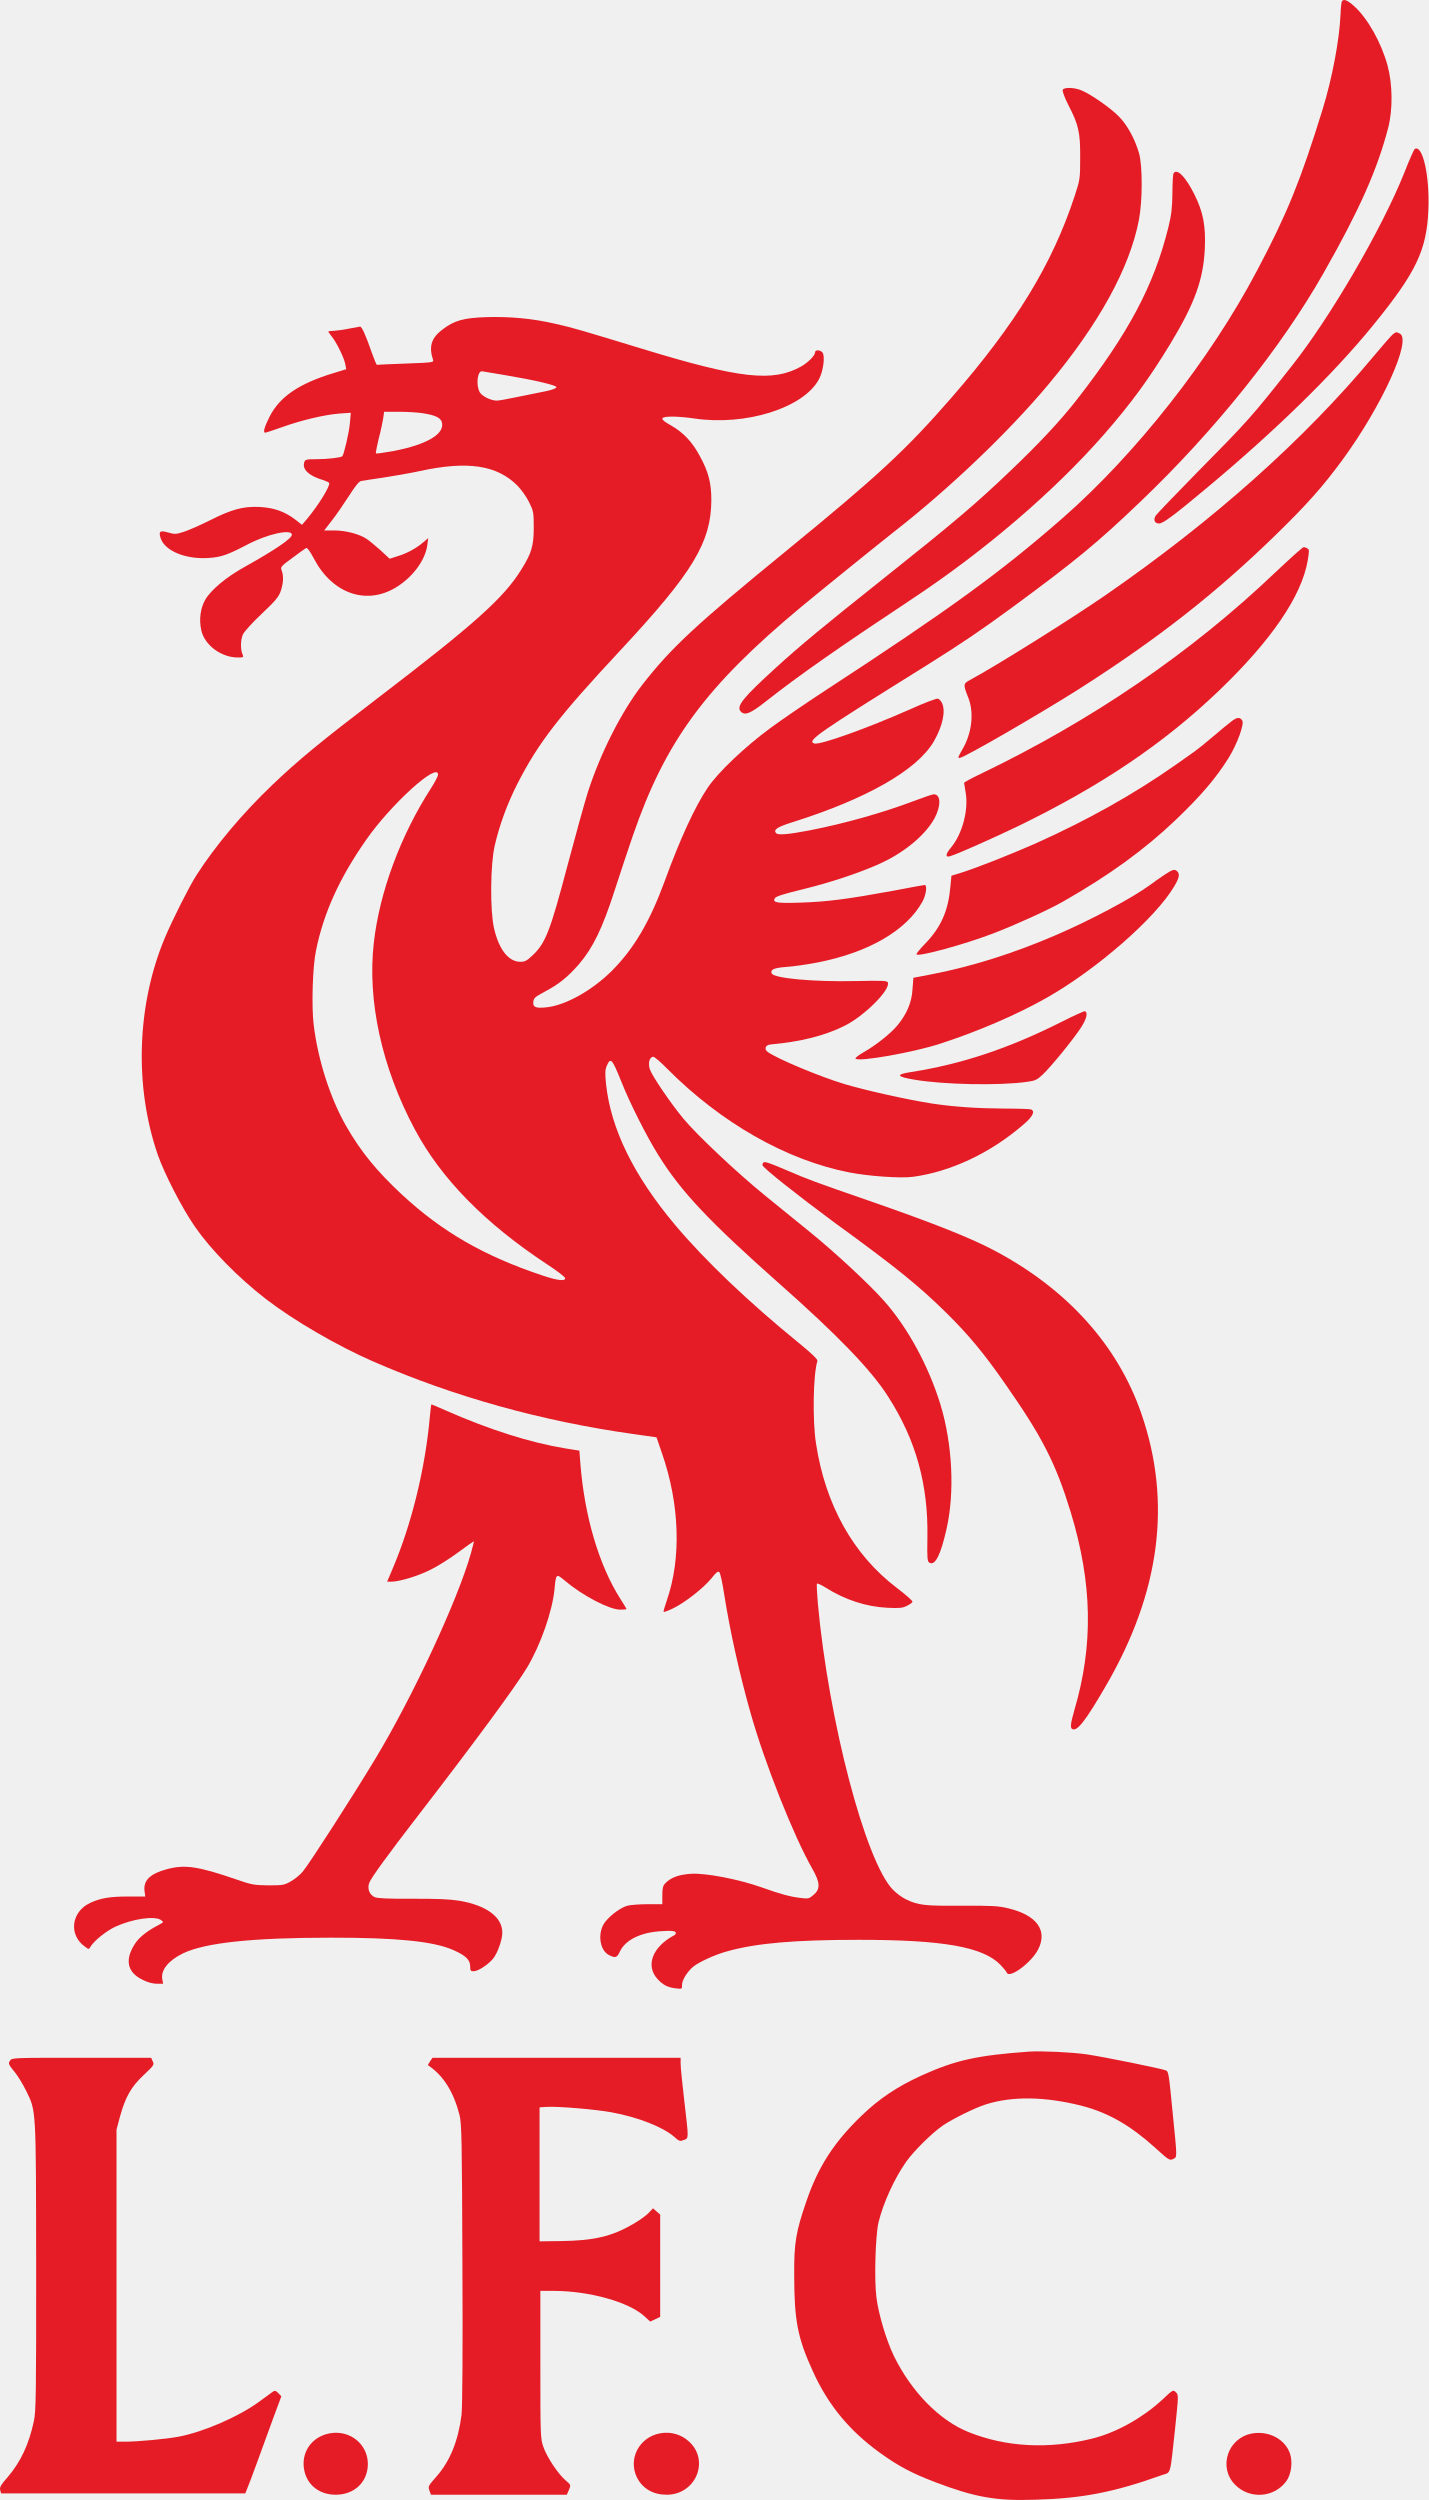
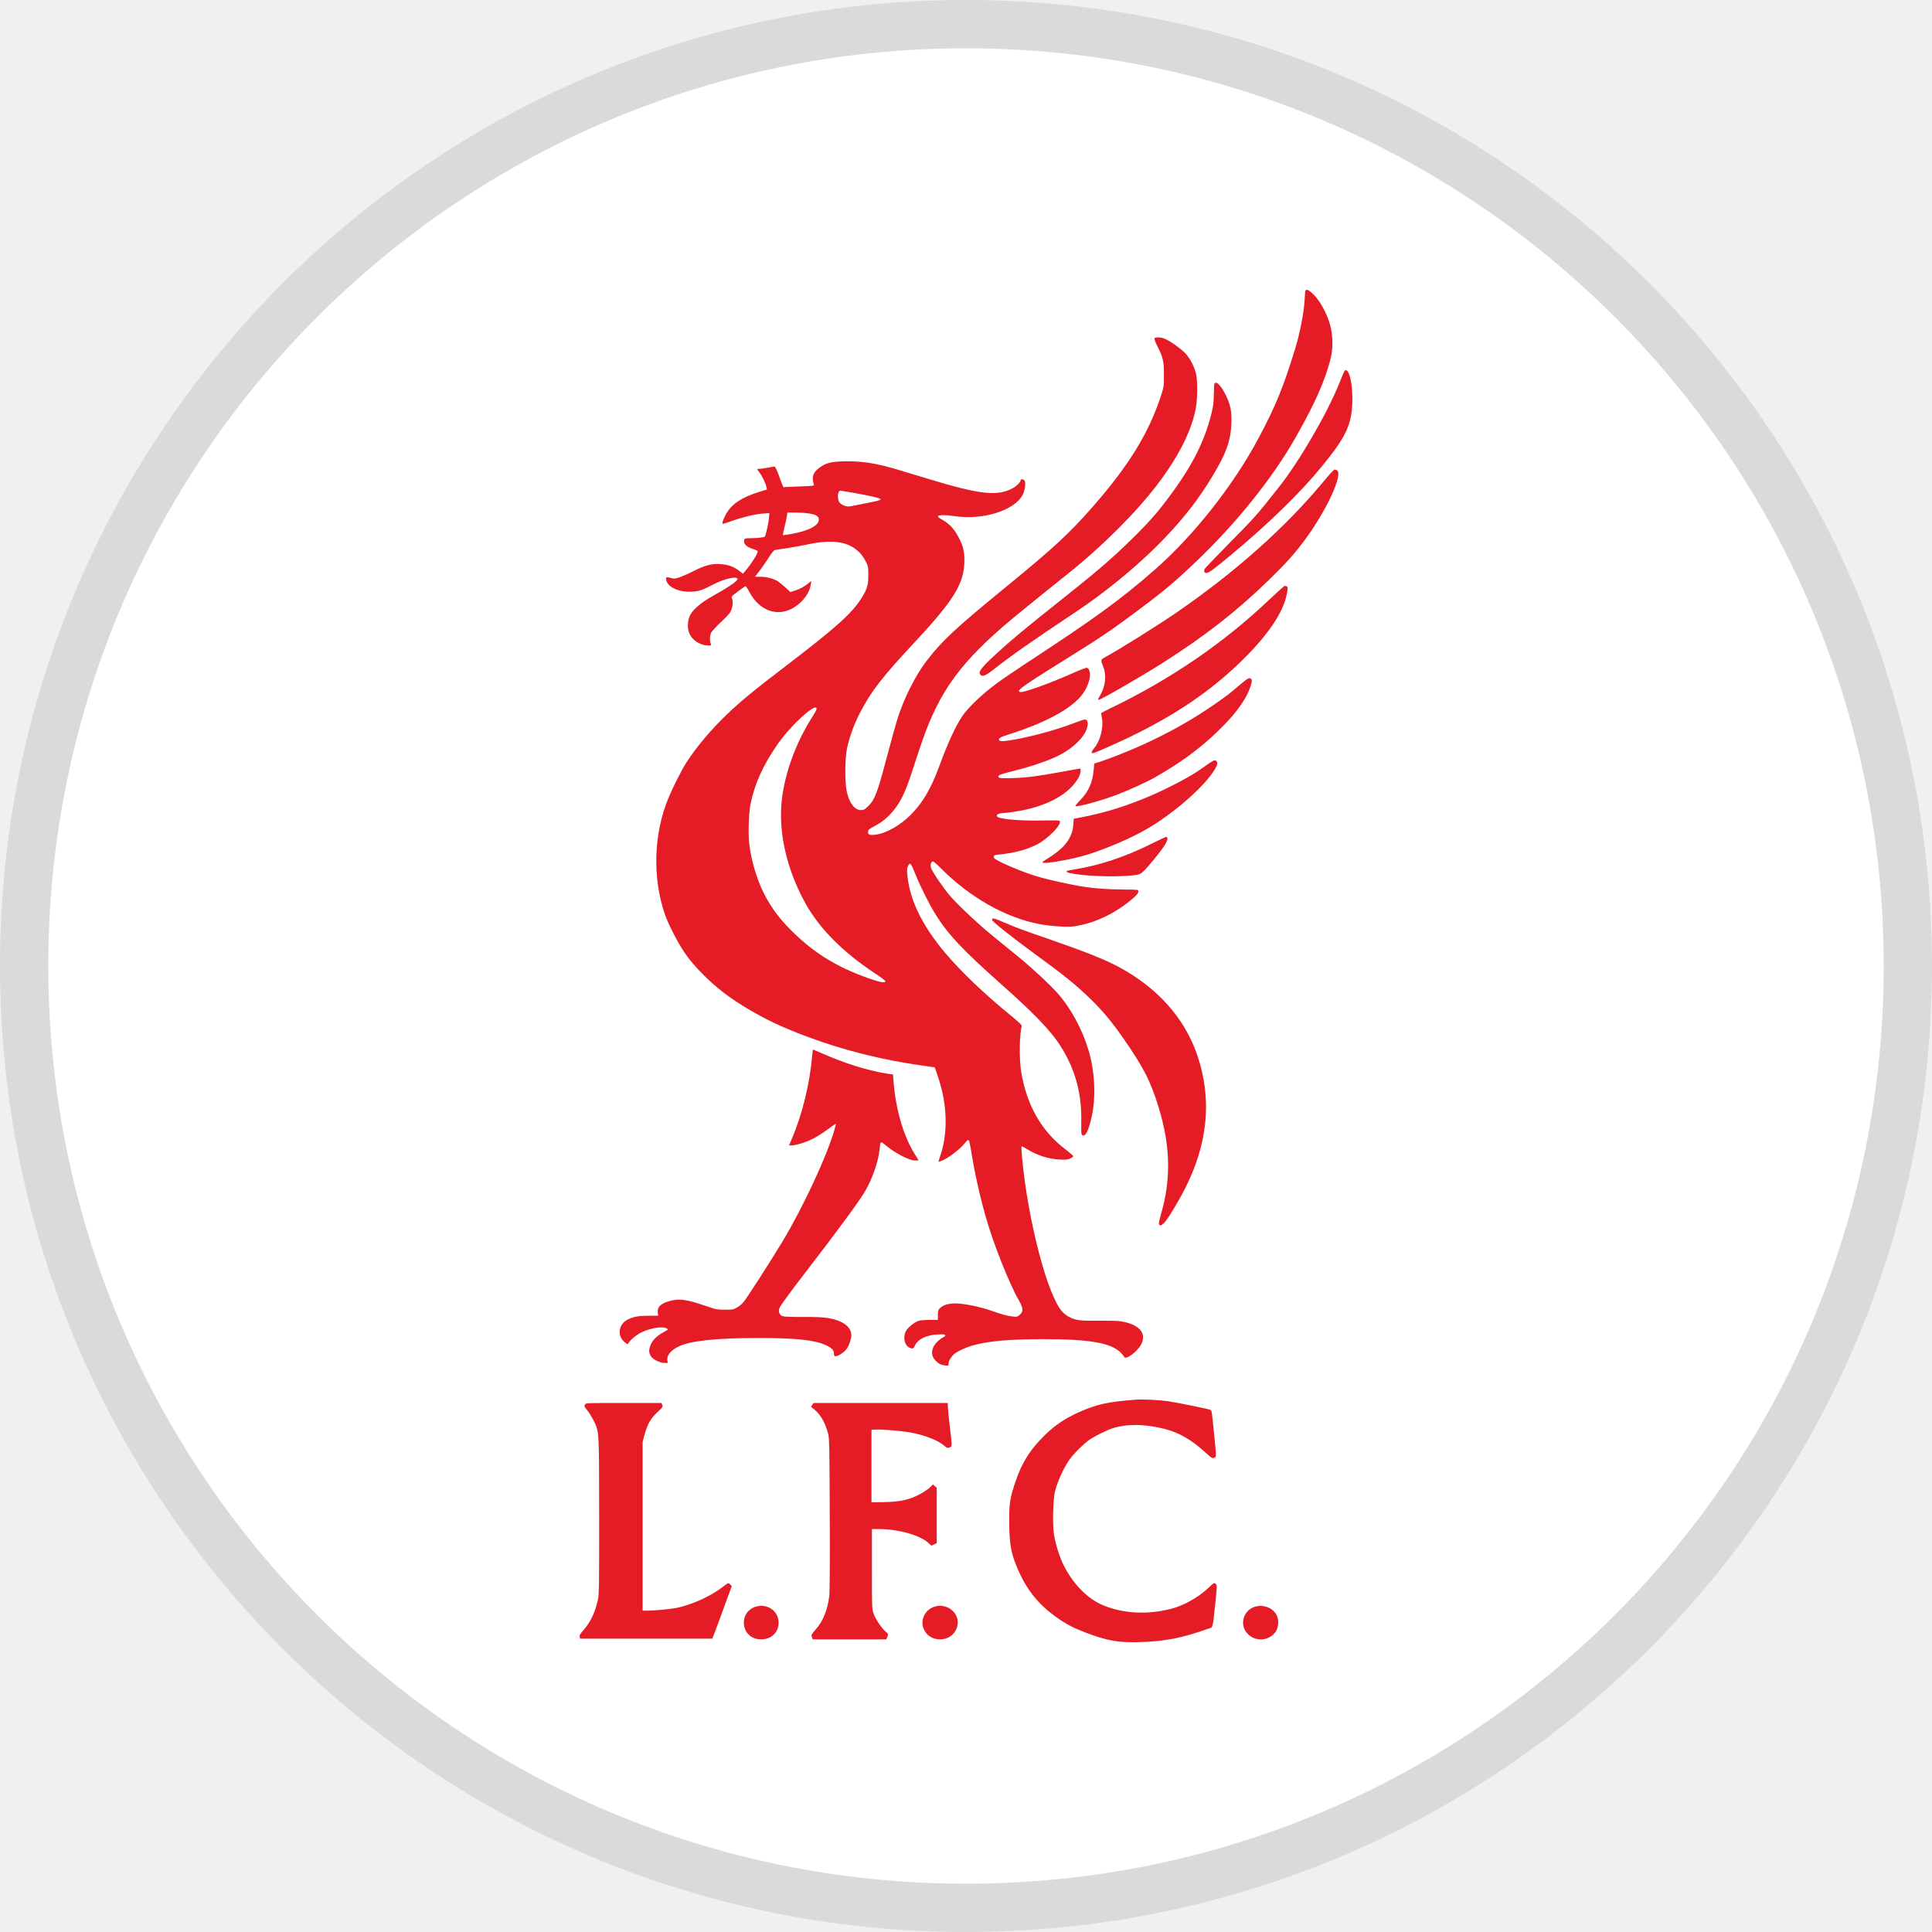
- <svg xmlns="http://www.w3.org/2000/svg" preserveAspectRatio="none" overflow="visible" style="display: block;" width="16" height="28" viewBox="0 0 16 28" fill="none">
-   <g id="england_liverpool.football-logos.cc 1" clip-path="url(#clip0_0_410)">
-     <path id="Vector" d="M15.029 0.015C15.024 0.022 15.016 0.096 15.013 0.177C15 0.455 14.92 0.876 14.815 1.219C14.569 2.016 14.417 2.393 14.078 3.032C13.556 4.024 12.725 5.081 11.902 5.802C11.207 6.41 10.633 6.827 9.235 7.739C9.019 7.881 8.747 8.066 8.63 8.153C8.343 8.364 8.045 8.647 7.927 8.821C7.785 9.031 7.618 9.392 7.443 9.873C7.276 10.327 7.097 10.63 6.85 10.876C6.633 11.091 6.341 11.256 6.129 11.281C6.002 11.296 5.966 11.282 5.973 11.221C5.978 11.177 5.993 11.165 6.097 11.109C6.261 11.023 6.359 10.943 6.487 10.796C6.642 10.613 6.747 10.399 6.886 9.967C6.95 9.769 7.04 9.498 7.086 9.365C7.453 8.299 7.901 7.689 8.981 6.791C9.197 6.612 9.851 6.083 10.013 5.956C10.63 5.475 11.294 4.842 11.741 4.307C12.307 3.631 12.653 3.001 12.756 2.462C12.797 2.247 12.797 1.861 12.758 1.719C12.712 1.558 12.625 1.398 12.53 1.303C12.437 1.209 12.226 1.061 12.117 1.014C12.034 0.978 11.915 0.975 11.902 1.007C11.897 1.02 11.924 1.095 11.965 1.175C12.08 1.397 12.1 1.481 12.098 1.766C12.098 2.002 12.096 2.013 12.036 2.196C11.784 2.962 11.381 3.622 10.654 4.457C10.149 5.037 9.836 5.328 8.801 6.174C7.788 7.002 7.517 7.256 7.197 7.665C6.96 7.97 6.723 8.439 6.584 8.873C6.551 8.976 6.448 9.348 6.354 9.701C6.163 10.425 6.111 10.561 5.968 10.697C5.901 10.761 5.88 10.772 5.827 10.772C5.695 10.772 5.587 10.633 5.533 10.396C5.487 10.194 5.492 9.679 5.541 9.471C5.593 9.242 5.683 8.998 5.796 8.776C6.029 8.321 6.255 8.027 6.947 7.285C7.764 6.408 7.965 6.074 7.967 5.598C7.967 5.409 7.934 5.281 7.837 5.106C7.752 4.946 7.651 4.842 7.512 4.763C7.382 4.691 7.387 4.666 7.533 4.666C7.597 4.666 7.705 4.676 7.775 4.687C8.353 4.773 9.003 4.568 9.173 4.246C9.222 4.154 9.243 3.985 9.211 3.947C9.184 3.917 9.129 3.916 9.129 3.946C9.129 3.982 9.05 4.061 8.972 4.105C8.656 4.282 8.287 4.241 7.197 3.908C6.508 3.698 6.425 3.673 6.227 3.628C5.965 3.567 5.713 3.544 5.443 3.552C5.192 3.561 5.089 3.589 4.958 3.689C4.832 3.783 4.801 3.878 4.849 4.027C4.86 4.06 4.855 4.06 4.542 4.072C4.369 4.078 4.223 4.085 4.22 4.086C4.217 4.086 4.192 4.028 4.166 3.955C4.096 3.753 4.053 3.658 4.032 3.658C4.022 3.659 3.966 3.669 3.907 3.681C3.848 3.694 3.773 3.703 3.74 3.705C3.706 3.705 3.678 3.709 3.678 3.714C3.678 3.719 3.696 3.745 3.718 3.772C3.772 3.839 3.858 4.016 3.868 4.083L3.878 4.135L3.732 4.18C3.349 4.296 3.133 4.444 3.02 4.665C2.96 4.785 2.943 4.846 2.971 4.846C2.979 4.846 3.063 4.818 3.159 4.784C3.374 4.707 3.629 4.646 3.799 4.632L3.929 4.623L3.919 4.738C3.911 4.838 3.852 5.092 3.834 5.11C3.817 5.126 3.673 5.142 3.552 5.143C3.431 5.143 3.418 5.146 3.408 5.176C3.382 5.256 3.456 5.328 3.616 5.376C3.65 5.387 3.682 5.401 3.686 5.409C3.704 5.437 3.567 5.658 3.438 5.813L3.382 5.878L3.312 5.823C3.192 5.73 3.068 5.686 2.906 5.678C2.724 5.669 2.593 5.705 2.344 5.831C2.246 5.881 2.118 5.936 2.063 5.955C1.971 5.985 1.956 5.985 1.884 5.964C1.793 5.938 1.775 5.95 1.798 6.024C1.842 6.169 2.079 6.268 2.341 6.249C2.48 6.239 2.55 6.214 2.765 6.102C2.992 5.981 3.269 5.92 3.269 5.989C3.269 6.031 3.082 6.158 2.744 6.347C2.534 6.463 2.362 6.607 2.298 6.718C2.244 6.815 2.228 6.938 2.254 7.057C2.29 7.225 2.477 7.364 2.665 7.364C2.724 7.364 2.731 7.361 2.719 7.336C2.691 7.276 2.693 7.164 2.722 7.103C2.739 7.07 2.834 6.965 2.935 6.871C3.082 6.732 3.122 6.685 3.143 6.623C3.174 6.535 3.179 6.447 3.154 6.388C3.14 6.35 3.148 6.341 3.274 6.249C3.348 6.194 3.416 6.144 3.428 6.138C3.441 6.132 3.47 6.169 3.516 6.257C3.727 6.658 4.12 6.787 4.457 6.565C4.634 6.449 4.763 6.269 4.786 6.105L4.796 6.027L4.737 6.077C4.657 6.144 4.556 6.199 4.451 6.23L4.364 6.258L4.263 6.164C4.207 6.114 4.137 6.056 4.107 6.036C4.025 5.981 3.87 5.941 3.744 5.941H3.631L3.716 5.831C3.763 5.772 3.848 5.648 3.906 5.558C3.976 5.447 4.022 5.39 4.045 5.387C4.065 5.384 4.179 5.365 4.3 5.348C4.421 5.329 4.603 5.298 4.701 5.276C5.238 5.159 5.569 5.209 5.798 5.442C5.839 5.484 5.898 5.567 5.926 5.625C5.975 5.723 5.978 5.739 5.978 5.909C5.978 6.114 5.953 6.197 5.837 6.382C5.642 6.696 5.315 6.99 4.251 7.803C3.583 8.313 3.341 8.513 3.048 8.793C2.716 9.11 2.413 9.471 2.203 9.798C2.12 9.926 1.932 10.3 1.845 10.507C1.532 11.256 1.503 12.166 1.766 12.93C1.843 13.151 2.037 13.526 2.181 13.736C2.361 13.997 2.668 14.309 2.978 14.549C3.287 14.788 3.78 15.074 4.174 15.246C5.079 15.642 6.07 15.918 7.099 16.062L7.353 16.098L7.413 16.273C7.613 16.844 7.633 17.455 7.467 17.929C7.444 17.995 7.428 18.051 7.433 18.054C7.436 18.057 7.484 18.04 7.538 18.014C7.67 17.95 7.875 17.79 7.965 17.681C8.022 17.609 8.042 17.593 8.057 17.609C8.068 17.62 8.093 17.734 8.112 17.863C8.176 18.267 8.281 18.742 8.404 19.177C8.561 19.738 8.89 20.567 9.098 20.93C9.186 21.083 9.189 21.157 9.114 21.221C9.063 21.265 9.053 21.268 8.967 21.257C8.851 21.244 8.741 21.214 8.523 21.136C8.276 21.049 7.913 20.978 7.746 20.986C7.607 20.994 7.513 21.027 7.451 21.093C7.425 21.119 7.418 21.149 7.418 21.227V21.327H7.255C7.165 21.327 7.063 21.335 7.03 21.343C6.957 21.363 6.85 21.438 6.783 21.519C6.688 21.632 6.71 21.843 6.823 21.898C6.891 21.932 6.911 21.927 6.942 21.859C7.003 21.727 7.176 21.641 7.412 21.629C7.515 21.622 7.556 21.626 7.566 21.64C7.574 21.652 7.567 21.665 7.553 21.674C7.307 21.804 7.227 22.015 7.364 22.165C7.426 22.232 7.477 22.259 7.571 22.27C7.639 22.278 7.639 22.278 7.639 22.228C7.639 22.176 7.698 22.082 7.764 22.027C7.829 21.974 8.012 21.89 8.147 21.854C8.472 21.763 8.905 21.726 9.62 21.726C10.564 21.726 11.011 21.805 11.206 22.007C11.24 22.043 11.271 22.081 11.275 22.092C11.301 22.167 11.55 21.984 11.627 21.834C11.736 21.621 11.613 21.451 11.296 21.374C11.181 21.346 11.121 21.343 10.774 21.344C10.358 21.347 10.284 21.34 10.144 21.271C10.103 21.252 10.037 21.203 10 21.164C9.693 20.847 9.281 19.276 9.16 17.96C9.15 17.843 9.145 17.742 9.15 17.737C9.155 17.731 9.199 17.751 9.247 17.781C9.463 17.918 9.703 17.996 9.939 18.007C10.076 18.014 10.113 18.009 10.158 17.985C10.189 17.97 10.217 17.95 10.22 17.94C10.224 17.931 10.144 17.86 10.044 17.784C9.558 17.416 9.243 16.855 9.139 16.165C9.099 15.909 9.107 15.395 9.155 15.243C9.16 15.226 9.098 15.165 8.954 15.047C8.389 14.588 7.898 14.12 7.559 13.717C7.099 13.168 6.842 12.646 6.788 12.144C6.775 12.019 6.777 11.981 6.796 11.937C6.839 11.839 6.855 11.856 6.96 12.117C7.055 12.356 7.243 12.729 7.374 12.938C7.629 13.348 7.942 13.679 8.72 14.369C9.389 14.961 9.759 15.345 9.949 15.645C10.26 16.131 10.397 16.628 10.387 17.221C10.383 17.454 10.386 17.488 10.409 17.502C10.473 17.54 10.536 17.416 10.602 17.121C10.694 16.713 10.667 16.176 10.535 15.737C10.402 15.301 10.166 14.866 9.896 14.564C9.733 14.38 9.35 14.025 9.078 13.804C8.947 13.698 8.72 13.512 8.571 13.392C8.26 13.14 7.805 12.711 7.656 12.531C7.512 12.358 7.307 12.056 7.279 11.978C7.255 11.908 7.274 11.836 7.318 11.836C7.33 11.836 7.4 11.895 7.472 11.969C8.073 12.575 8.811 12.996 9.517 13.132C9.734 13.174 10.09 13.199 10.227 13.18C10.648 13.123 11.09 12.915 11.453 12.603C11.568 12.507 11.599 12.444 11.545 12.425C11.532 12.421 11.396 12.416 11.24 12.416C10.942 12.414 10.69 12.397 10.441 12.36C10.163 12.317 9.702 12.214 9.456 12.141C9.183 12.059 8.706 11.859 8.6 11.783C8.554 11.75 8.571 11.704 8.63 11.698C8.965 11.668 9.24 11.6 9.463 11.487C9.684 11.376 9.975 11.084 9.944 11.004C9.936 10.983 9.885 10.982 9.574 10.988C9.112 10.998 8.664 10.957 8.643 10.902C8.625 10.858 8.67 10.84 8.813 10.829C8.893 10.824 9.045 10.801 9.155 10.78C9.726 10.669 10.153 10.422 10.332 10.097C10.373 10.023 10.387 9.912 10.356 9.912C10.348 9.912 10.188 9.941 10.001 9.977C9.492 10.07 9.263 10.1 8.973 10.109C8.697 10.119 8.646 10.109 8.68 10.058C8.692 10.039 8.792 10.008 8.999 9.958C9.292 9.886 9.587 9.789 9.826 9.686C10.117 9.559 10.361 9.359 10.468 9.163C10.541 9.024 10.538 8.896 10.458 8.896C10.445 8.896 10.353 8.927 10.253 8.965C9.88 9.106 9.458 9.224 9.063 9.301C8.826 9.346 8.713 9.356 8.692 9.331C8.659 9.293 8.705 9.262 8.875 9.209C9.71 8.946 10.273 8.624 10.46 8.302C10.558 8.13 10.594 7.964 10.55 7.873C10.54 7.852 10.52 7.83 10.505 7.825C10.491 7.82 10.35 7.873 10.194 7.944C9.71 8.158 9.178 8.349 9.119 8.327C9.035 8.296 9.152 8.216 10.381 7.45C10.769 7.207 10.991 7.057 11.338 6.802C12.044 6.283 12.293 6.078 12.771 5.62C13.605 4.824 14.35 3.894 14.825 3.056C15.226 2.351 15.427 1.897 15.548 1.43C15.601 1.225 15.597 0.939 15.54 0.732C15.468 0.47 15.314 0.199 15.16 0.063C15.088 0 15.049 -0.015 15.029 0.015ZM5.642 4.199C5.996 4.258 6.232 4.315 6.232 4.336C6.232 4.349 6.183 4.368 6.106 4.383C6.035 4.397 5.893 4.426 5.79 4.447C5.687 4.469 5.585 4.487 5.565 4.487C5.497 4.487 5.397 4.437 5.372 4.391C5.33 4.313 5.346 4.158 5.397 4.158C5.402 4.158 5.513 4.177 5.642 4.199ZM4.741 4.629C4.865 4.648 4.932 4.677 4.947 4.723C4.991 4.856 4.788 4.979 4.4 5.053C4.3 5.071 4.215 5.082 4.21 5.079C4.207 5.074 4.22 5.001 4.241 4.915C4.264 4.831 4.285 4.727 4.292 4.685L4.302 4.612H4.469C4.56 4.612 4.683 4.619 4.741 4.629ZM4.906 8.676C4.906 8.693 4.87 8.762 4.827 8.829C4.487 9.356 4.251 9.991 4.187 10.557C4.112 11.209 4.277 11.959 4.646 12.649C4.939 13.199 5.43 13.7 6.124 14.158C6.237 14.231 6.33 14.303 6.33 14.316C6.33 14.352 6.243 14.342 6.071 14.284C5.418 14.065 4.953 13.798 4.498 13.376C4.222 13.118 4.045 12.904 3.88 12.617C3.701 12.308 3.56 11.87 3.513 11.476C3.488 11.27 3.501 10.826 3.539 10.647C3.624 10.227 3.799 9.839 4.099 9.409C4.377 9.009 4.906 8.529 4.906 8.676Z" fill="#E51C25" />
-     <path id="Vector_2" d="M15.845 1.669C15.836 1.675 15.782 1.796 15.727 1.938C15.478 2.56 14.903 3.55 14.468 4.099C14.015 4.673 13.979 4.713 13.402 5.297C13.163 5.54 12.957 5.756 12.944 5.775C12.915 5.822 12.931 5.863 12.982 5.863C13.026 5.863 13.149 5.772 13.499 5.479C14.273 4.835 14.93 4.194 15.378 3.644C15.861 3.051 15.98 2.803 15.998 2.344C16.013 1.969 15.933 1.614 15.845 1.669ZM13.144 1.941C13.137 1.952 13.131 2.052 13.131 2.165C13.129 2.329 13.121 2.402 13.085 2.549C12.924 3.197 12.641 3.731 12.06 4.477C11.885 4.702 11.635 4.971 11.322 5.268C10.937 5.637 10.694 5.844 9.882 6.49C9.224 7.013 8.958 7.234 8.687 7.481C8.325 7.811 8.245 7.909 8.294 7.966C8.34 8.019 8.404 7.994 8.585 7.85C8.945 7.567 9.382 7.26 10.217 6.707C11.036 6.164 11.806 5.503 12.361 4.87C12.668 4.519 12.869 4.244 13.111 3.845C13.383 3.395 13.478 3.129 13.494 2.782C13.505 2.53 13.476 2.376 13.378 2.179C13.278 1.978 13.183 1.883 13.144 1.941Z" fill="#E51C25" />
-     <path id="Vector_3" d="M15.597 3.747C15.579 3.763 15.484 3.87 15.388 3.986C14.607 4.924 13.591 5.83 12.386 6.663C11.983 6.941 11.155 7.459 10.867 7.614C10.787 7.658 10.785 7.664 10.846 7.817C10.911 7.984 10.885 8.213 10.78 8.391C10.728 8.482 10.726 8.489 10.748 8.489C10.793 8.489 11.625 8.008 12.082 7.719C12.965 7.156 13.612 6.649 14.285 5.994C14.632 5.656 14.815 5.451 15.033 5.154C15.478 4.546 15.815 3.806 15.678 3.736C15.637 3.716 15.637 3.716 15.597 3.747ZM14.281 6.413C13.34 7.311 12.224 8.072 10.98 8.669C10.88 8.716 10.798 8.762 10.798 8.768C10.798 8.774 10.806 8.824 10.816 8.88C10.849 9.074 10.777 9.342 10.651 9.493C10.59 9.564 10.585 9.606 10.639 9.59C10.718 9.568 11.099 9.398 11.396 9.256C12.332 8.802 13.034 8.328 13.655 7.733C14.24 7.171 14.576 6.679 14.646 6.28C14.664 6.174 14.664 6.155 14.645 6.144C14.632 6.135 14.612 6.128 14.601 6.128C14.589 6.128 14.447 6.257 14.281 6.413ZM13.794 8.078C13.762 8.102 13.671 8.177 13.589 8.247C13.509 8.316 13.415 8.391 13.384 8.413C13.353 8.435 13.257 8.502 13.172 8.563C12.69 8.901 12.176 9.188 11.584 9.453C11.307 9.575 10.905 9.733 10.748 9.78L10.656 9.808L10.644 9.934C10.621 10.2 10.538 10.388 10.36 10.571C10.302 10.63 10.258 10.685 10.265 10.69C10.293 10.716 10.797 10.579 11.117 10.457C11.365 10.363 11.754 10.186 11.911 10.095C12.427 9.8 12.818 9.517 13.173 9.178C13.453 8.91 13.618 8.716 13.759 8.491C13.856 8.335 13.939 8.108 13.913 8.069C13.887 8.03 13.856 8.031 13.794 8.078ZM13.039 9.8C12.99 9.833 12.916 9.884 12.874 9.916C12.676 10.061 12.214 10.306 11.829 10.472C11.353 10.677 10.898 10.821 10.445 10.91L10.23 10.951L10.22 11.08C10.211 11.229 10.158 11.354 10.049 11.487C9.972 11.579 9.803 11.712 9.666 11.789C9.615 11.819 9.577 11.848 9.582 11.856C9.608 11.897 10.222 11.789 10.528 11.69C10.949 11.554 11.387 11.365 11.716 11.179C12.281 10.86 12.944 10.281 13.152 9.926C13.208 9.833 13.216 9.789 13.185 9.759C13.155 9.731 13.136 9.736 13.039 9.8ZM11.887 11.446C11.293 11.745 10.764 11.92 10.197 12.008C10.029 12.034 10.042 12.059 10.239 12.092C10.566 12.148 11.188 12.161 11.5 12.117C11.592 12.105 11.615 12.095 11.677 12.036C11.769 11.951 12.023 11.639 12.109 11.506C12.171 11.41 12.188 11.335 12.149 11.326C12.14 11.324 12.023 11.377 11.887 11.446ZM8.549 13.021C8.544 13.026 8.539 13.038 8.539 13.049C8.539 13.076 8.944 13.396 9.341 13.689C10.045 14.201 10.284 14.395 10.595 14.7C10.847 14.949 11.016 15.151 11.255 15.495C11.671 16.089 11.825 16.389 11.992 16.936C12.235 17.735 12.248 18.425 12.032 19.157C11.99 19.305 11.985 19.351 12.009 19.365C12.063 19.396 12.157 19.276 12.386 18.881C12.996 17.832 13.127 16.819 12.78 15.823C12.517 15.069 11.957 14.445 11.158 14.017C10.882 13.868 10.458 13.7 9.723 13.445C9.121 13.237 9.037 13.205 8.818 13.11C8.621 13.026 8.564 13.005 8.549 13.021ZM4.816 15.85C4.765 16.439 4.611 17.069 4.398 17.568L4.336 17.715H4.38C4.474 17.715 4.685 17.651 4.826 17.579C4.906 17.54 5.045 17.451 5.135 17.384C5.227 17.316 5.304 17.262 5.307 17.262C5.31 17.262 5.295 17.323 5.274 17.398C5.125 17.924 4.626 18.997 4.207 19.693C3.953 20.115 3.459 20.883 3.39 20.963C3.359 21 3.298 21.049 3.256 21.072C3.186 21.113 3.166 21.116 3.007 21.116C2.847 21.114 2.822 21.111 2.639 21.047C2.218 20.903 2.072 20.881 1.873 20.934C1.68 20.985 1.603 21.061 1.619 21.183L1.627 21.241H1.429C1.228 21.241 1.122 21.26 1.009 21.313C0.797 21.413 0.766 21.671 0.951 21.802C0.995 21.835 0.995 21.835 1.013 21.804C1.05 21.74 1.189 21.627 1.29 21.58C1.482 21.491 1.732 21.454 1.804 21.505C1.835 21.527 1.834 21.529 1.781 21.557C1.642 21.63 1.555 21.699 1.506 21.779C1.395 21.956 1.428 22.093 1.598 22.174C1.653 22.203 1.714 22.218 1.757 22.218H1.827L1.817 22.165C1.801 22.064 1.886 21.957 2.051 21.877C2.297 21.759 2.825 21.702 3.703 21.702C4.447 21.701 4.858 21.743 5.078 21.841C5.217 21.902 5.266 21.951 5.266 22.023C5.266 22.07 5.271 22.078 5.304 22.078C5.353 22.078 5.461 22.009 5.52 21.94C5.57 21.882 5.626 21.727 5.626 21.646C5.626 21.471 5.449 21.34 5.143 21.288C5.035 21.271 4.896 21.265 4.619 21.266C4.353 21.268 4.23 21.261 4.199 21.249C4.138 21.222 4.112 21.157 4.135 21.089C4.156 21.032 4.336 20.784 4.683 20.334C5.333 19.491 5.772 18.894 5.903 18.677C6.055 18.422 6.186 18.048 6.21 17.803C6.227 17.623 6.228 17.621 6.327 17.704C6.523 17.87 6.824 18.028 6.947 18.028C6.986 18.028 7.017 18.025 7.017 18.021C7.017 18.018 6.986 17.967 6.949 17.909C6.708 17.53 6.547 16.985 6.5 16.391L6.489 16.247L6.331 16.222C5.932 16.156 5.479 16.012 4.983 15.793C4.903 15.757 4.835 15.729 4.832 15.729C4.829 15.729 4.822 15.784 4.816 15.85ZM11.527 22.978C10.942 23.02 10.702 23.074 10.325 23.244C10.049 23.369 9.844 23.507 9.644 23.701C9.337 23.998 9.163 24.27 9.032 24.653C8.913 24.997 8.893 25.123 8.895 25.479C8.896 25.991 8.932 26.181 9.103 26.556C9.273 26.934 9.513 27.225 9.859 27.474C10.068 27.624 10.214 27.7 10.466 27.797C10.916 27.969 11.153 28.012 11.592 27.997C12.119 27.983 12.478 27.913 13.011 27.722C13.119 27.683 13.101 27.75 13.162 27.191C13.199 26.831 13.201 26.823 13.17 26.794C13.14 26.762 13.137 26.764 13.013 26.881C12.793 27.083 12.499 27.247 12.23 27.313C11.744 27.433 11.266 27.408 10.847 27.239C10.523 27.109 10.209 26.789 10.013 26.39C9.929 26.218 9.841 25.927 9.816 25.732C9.79 25.538 9.805 25.036 9.839 24.892C9.891 24.675 10.018 24.398 10.148 24.213C10.237 24.088 10.441 23.887 10.561 23.805C10.672 23.73 10.913 23.611 11.036 23.571C11.334 23.475 11.702 23.48 12.116 23.585C12.412 23.662 12.661 23.804 12.939 24.056C13.091 24.195 13.101 24.199 13.139 24.181C13.185 24.157 13.186 24.182 13.137 23.696C13.091 23.219 13.088 23.203 13.059 23.189C13.023 23.171 12.368 23.038 12.173 23.009C12.009 22.985 11.666 22.969 11.527 22.978ZM0.113 23.078C0.09 23.114 0.092 23.117 0.174 23.219C0.205 23.258 0.257 23.346 0.292 23.415C0.406 23.649 0.403 23.591 0.405 25.386C0.406 26.797 0.403 27.009 0.38 27.114C0.323 27.38 0.233 27.571 0.084 27.746C0.01 27.829 -0.006 27.858 0.002 27.888L0.012 27.926H2.747L2.768 27.874C2.781 27.847 2.832 27.708 2.884 27.566C2.935 27.424 3.017 27.202 3.064 27.073L3.151 26.839L3.117 26.803C3.089 26.775 3.079 26.772 3.056 26.787C3.041 26.798 2.969 26.85 2.897 26.903C2.667 27.07 2.279 27.238 2 27.291C1.865 27.317 1.542 27.347 1.392 27.347H1.305V23.852L1.344 23.705C1.405 23.486 1.469 23.371 1.611 23.239C1.724 23.133 1.729 23.125 1.711 23.088L1.693 23.047H0.914C0.146 23.047 0.135 23.047 0.113 23.078ZM4.816 23.088C4.801 23.11 4.791 23.13 4.794 23.131C4.963 23.242 5.079 23.425 5.146 23.686C5.171 23.777 5.174 23.966 5.179 25.353C5.184 26.351 5.179 26.964 5.169 27.047C5.132 27.341 5.038 27.569 4.885 27.741C4.798 27.84 4.793 27.847 4.809 27.893L4.827 27.941H6.348L6.372 27.887C6.395 27.832 6.395 27.832 6.335 27.78C6.253 27.711 6.127 27.524 6.086 27.406C6.053 27.313 6.052 27.281 6.052 26.484V25.658H6.204C6.597 25.658 7.042 25.782 7.215 25.94L7.282 26.001L7.338 25.976L7.394 25.949V24.803L7.354 24.769L7.314 24.733L7.266 24.784C7.238 24.814 7.16 24.87 7.088 24.911C6.852 25.049 6.647 25.095 6.286 25.1L6.043 25.103V23.602L6.125 23.597C6.251 23.59 6.662 23.624 6.85 23.658C7.147 23.713 7.423 23.821 7.551 23.932C7.606 23.982 7.616 23.985 7.659 23.968C7.715 23.946 7.715 23.966 7.664 23.529C7.641 23.336 7.623 23.15 7.623 23.113V23.047H4.844L4.816 23.088ZM3.695 27.253C3.519 27.285 3.4 27.422 3.4 27.593C3.402 27.797 3.549 27.941 3.76 27.941C3.97 27.941 4.12 27.797 4.12 27.597C4.12 27.375 3.92 27.213 3.695 27.253ZM7.394 27.253C7.16 27.295 7.032 27.539 7.133 27.746C7.196 27.872 7.314 27.941 7.467 27.941C7.79 27.941 7.952 27.563 7.719 27.347C7.633 27.266 7.512 27.231 7.394 27.253ZM14.024 27.255C13.753 27.303 13.641 27.63 13.83 27.826C13.995 27.997 14.276 27.976 14.411 27.783C14.463 27.708 14.479 27.571 14.448 27.48C14.393 27.319 14.211 27.222 14.024 27.255Z" fill="#E51C25" />
+ <svg xmlns="http://www.w3.org/2000/svg" width="40" height="40" viewBox="0 0 40 40" fill="none">
+   <rect x="0.5" y="0.5" width="39" height="39" rx="19.5" fill="white" />
+   <rect x="0.5" y="0.5" width="39" height="39" rx="19.5" stroke="#DADADA" />
+   <g clip-path="url(#clip0_470_3460)">
+     <path d="M27.029 6.015C27.024 6.022 27.016 6.096 27.013 6.177C27 6.455 26.92 6.876 26.815 7.219C26.57 8.016 26.417 8.393 26.078 9.032C25.556 10.024 24.725 11.081 23.901 11.802C23.207 12.41 22.633 12.827 21.235 13.739C21.019 13.881 20.747 14.066 20.63 14.153C20.343 14.364 20.045 14.647 19.927 14.821C19.785 15.03 19.618 15.392 19.443 15.873C19.276 16.327 19.098 16.63 18.85 16.876C18.633 17.091 18.341 17.256 18.128 17.281C18.003 17.296 17.966 17.282 17.973 17.221C17.978 17.177 17.993 17.165 18.097 17.109C18.261 17.023 18.359 16.943 18.487 16.796C18.642 16.613 18.747 16.399 18.886 15.967C18.95 15.769 19.04 15.498 19.086 15.365C19.453 14.299 19.901 13.689 20.981 12.791C21.198 12.612 21.851 12.083 22.013 11.956C22.63 11.475 23.294 10.841 23.741 10.307C24.307 9.631 24.653 9.001 24.756 8.462C24.797 8.247 24.797 7.861 24.758 7.719C24.712 7.558 24.625 7.398 24.53 7.303C24.437 7.209 24.226 7.061 24.117 7.014C24.034 6.978 23.915 6.975 23.901 7.007C23.897 7.02 23.924 7.095 23.965 7.175C24.08 7.397 24.099 7.481 24.098 7.766C24.098 8.002 24.096 8.013 24.036 8.196C23.784 8.962 23.381 9.622 22.654 10.457C22.148 11.037 21.836 11.328 20.801 12.174C19.788 13.002 19.517 13.256 19.197 13.665C18.96 13.97 18.723 14.44 18.584 14.873C18.551 14.976 18.448 15.348 18.354 15.701C18.163 16.425 18.11 16.561 17.968 16.697C17.901 16.762 17.88 16.772 17.827 16.772C17.695 16.772 17.587 16.633 17.533 16.396C17.487 16.194 17.492 15.679 17.541 15.472C17.593 15.242 17.683 14.998 17.796 14.776C18.029 14.321 18.255 14.027 18.947 13.286C19.764 12.408 19.965 12.074 19.967 11.598C19.967 11.409 19.934 11.281 19.837 11.106C19.752 10.946 19.651 10.841 19.512 10.763C19.382 10.691 19.387 10.666 19.533 10.666C19.597 10.666 19.705 10.676 19.775 10.687C20.353 10.773 21.003 10.568 21.173 10.246C21.222 10.153 21.243 9.985 21.211 9.947C21.184 9.917 21.129 9.916 21.129 9.946C21.129 9.982 21.05 10.061 20.972 10.105C20.656 10.282 20.287 10.241 19.197 9.908C18.508 9.698 18.425 9.673 18.227 9.628C17.965 9.567 17.713 9.544 17.443 9.552C17.192 9.561 17.089 9.589 16.958 9.689C16.832 9.783 16.801 9.878 16.849 10.027C16.86 10.06 16.855 10.06 16.542 10.072C16.369 10.079 16.223 10.085 16.22 10.086C16.217 10.086 16.192 10.028 16.166 9.955C16.096 9.753 16.053 9.658 16.032 9.658C16.022 9.659 15.966 9.669 15.907 9.681C15.848 9.694 15.773 9.703 15.74 9.705C15.706 9.705 15.678 9.709 15.678 9.714C15.678 9.719 15.696 9.745 15.717 9.772C15.771 9.839 15.858 10.016 15.868 10.083L15.878 10.135L15.732 10.18C15.349 10.296 15.133 10.444 15.02 10.665C14.96 10.785 14.943 10.846 14.971 10.846C14.979 10.846 15.063 10.818 15.159 10.784C15.374 10.707 15.629 10.646 15.799 10.632L15.929 10.623L15.919 10.738C15.911 10.838 15.852 11.092 15.834 11.111C15.817 11.126 15.673 11.142 15.552 11.143C15.431 11.143 15.418 11.146 15.408 11.176C15.382 11.256 15.456 11.328 15.616 11.376C15.65 11.387 15.681 11.401 15.686 11.409C15.704 11.437 15.567 11.658 15.438 11.812L15.382 11.878L15.312 11.823C15.192 11.73 15.068 11.686 14.906 11.678C14.724 11.669 14.593 11.705 14.344 11.831C14.246 11.881 14.118 11.936 14.063 11.955C13.971 11.985 13.956 11.985 13.884 11.964C13.793 11.938 13.775 11.95 13.797 12.024C13.842 12.169 14.079 12.268 14.341 12.249C14.48 12.239 14.55 12.214 14.765 12.102C14.992 11.981 15.269 11.92 15.269 11.989C15.269 12.031 15.082 12.158 14.744 12.347C14.534 12.463 14.362 12.607 14.298 12.718C14.244 12.815 14.228 12.938 14.254 13.057C14.29 13.225 14.477 13.364 14.665 13.364C14.724 13.364 14.73 13.361 14.719 13.335C14.691 13.276 14.693 13.164 14.722 13.102C14.739 13.07 14.834 12.965 14.935 12.871C15.082 12.732 15.122 12.685 15.143 12.623C15.174 12.535 15.179 12.447 15.154 12.388C15.14 12.35 15.148 12.341 15.274 12.249C15.348 12.194 15.416 12.144 15.428 12.138C15.441 12.132 15.47 12.169 15.516 12.257C15.727 12.659 16.12 12.787 16.457 12.565C16.634 12.449 16.763 12.269 16.786 12.105L16.796 12.027L16.737 12.077C16.657 12.144 16.555 12.199 16.451 12.23L16.364 12.258L16.263 12.164C16.207 12.114 16.137 12.056 16.107 12.036C16.025 11.981 15.87 11.941 15.744 11.941H15.631L15.716 11.831C15.763 11.772 15.848 11.648 15.906 11.558C15.976 11.447 16.022 11.39 16.045 11.387C16.064 11.384 16.179 11.365 16.3 11.348C16.421 11.329 16.603 11.298 16.701 11.276C17.238 11.159 17.569 11.209 17.798 11.442C17.839 11.484 17.898 11.567 17.925 11.625C17.975 11.723 17.978 11.739 17.978 11.909C17.978 12.114 17.953 12.197 17.837 12.382C17.642 12.696 17.315 12.99 16.251 13.803C15.583 14.313 15.341 14.513 15.048 14.793C14.716 15.11 14.413 15.472 14.204 15.798C14.12 15.927 13.932 16.3 13.845 16.507C13.532 17.256 13.503 18.166 13.766 18.93C13.843 19.151 14.037 19.526 14.181 19.735C14.361 19.997 14.668 20.309 14.978 20.549C15.287 20.788 15.78 21.074 16.174 21.246C17.079 21.642 18.07 21.918 19.099 22.062L19.353 22.098L19.413 22.273C19.613 22.844 19.633 23.455 19.467 23.929C19.445 23.995 19.428 24.051 19.433 24.054C19.436 24.057 19.484 24.04 19.538 24.014C19.67 23.95 19.875 23.79 19.965 23.681C20.022 23.609 20.042 23.593 20.057 23.609C20.068 23.62 20.093 23.734 20.112 23.863C20.176 24.267 20.281 24.742 20.404 25.177C20.561 25.738 20.89 26.567 21.098 26.93C21.186 27.083 21.189 27.157 21.114 27.221C21.063 27.265 21.053 27.268 20.967 27.257C20.851 27.244 20.741 27.214 20.523 27.136C20.276 27.049 19.913 26.978 19.746 26.986C19.607 26.994 19.513 27.027 19.451 27.093C19.425 27.119 19.418 27.149 19.418 27.227V27.327H19.255C19.165 27.327 19.063 27.335 19.03 27.343C18.957 27.363 18.85 27.438 18.783 27.519C18.688 27.632 18.71 27.843 18.823 27.898C18.891 27.932 18.911 27.927 18.942 27.859C19.003 27.727 19.176 27.641 19.412 27.629C19.515 27.622 19.556 27.626 19.566 27.64C19.574 27.652 19.567 27.665 19.552 27.674C19.307 27.804 19.227 28.015 19.364 28.165C19.427 28.232 19.477 28.259 19.57 28.27C19.639 28.278 19.639 28.278 19.639 28.228C19.639 28.176 19.698 28.082 19.764 28.027C19.829 27.974 20.012 27.89 20.147 27.854C20.472 27.763 20.904 27.726 21.62 27.726C22.564 27.726 23.011 27.805 23.206 28.007C23.24 28.043 23.271 28.081 23.275 28.092C23.301 28.167 23.55 27.984 23.627 27.834C23.736 27.621 23.613 27.451 23.296 27.374C23.181 27.346 23.121 27.343 22.774 27.344C22.358 27.347 22.284 27.34 22.144 27.271C22.103 27.252 22.037 27.203 22 27.164C21.693 26.847 21.281 25.276 21.16 23.96C21.15 23.843 21.145 23.742 21.15 23.737C21.155 23.731 21.199 23.751 21.247 23.781C21.463 23.918 21.703 23.996 21.939 24.007C22.076 24.014 22.113 24.009 22.158 23.985C22.189 23.97 22.217 23.95 22.221 23.94C22.224 23.931 22.144 23.86 22.044 23.784C21.558 23.416 21.243 22.855 21.139 22.165C21.099 21.909 21.108 21.395 21.155 21.243C21.16 21.226 21.098 21.165 20.954 21.047C20.389 20.588 19.898 20.12 19.559 19.717C19.099 19.168 18.842 18.646 18.788 18.144C18.775 18.019 18.777 17.981 18.796 17.937C18.839 17.839 18.855 17.856 18.96 18.117C19.055 18.356 19.243 18.729 19.374 18.938C19.629 19.348 19.942 19.679 20.72 20.369C21.389 20.961 21.759 21.345 21.949 21.645C22.26 22.131 22.397 22.628 22.387 23.221C22.383 23.454 22.386 23.488 22.409 23.502C22.473 23.54 22.536 23.416 22.602 23.121C22.694 22.713 22.667 22.176 22.535 21.737C22.402 21.301 22.166 20.866 21.896 20.564C21.733 20.38 21.35 20.025 21.078 19.804C20.947 19.698 20.72 19.512 20.571 19.392C20.26 19.14 19.805 18.711 19.656 18.532C19.512 18.358 19.307 18.056 19.279 17.978C19.255 17.908 19.274 17.836 19.318 17.836C19.33 17.836 19.4 17.895 19.472 17.969C20.073 18.575 20.811 18.996 21.517 19.132C21.734 19.174 22.09 19.199 22.227 19.18C22.648 19.123 23.09 18.915 23.453 18.603C23.568 18.506 23.599 18.444 23.545 18.425C23.532 18.421 23.396 18.416 23.24 18.416C22.942 18.414 22.69 18.397 22.442 18.36C22.163 18.317 21.702 18.214 21.456 18.141C21.183 18.059 20.706 17.859 20.6 17.782C20.554 17.75 20.571 17.704 20.63 17.698C20.965 17.668 21.24 17.6 21.463 17.487C21.684 17.376 21.975 17.084 21.944 17.004C21.936 16.983 21.885 16.982 21.574 16.988C21.112 16.998 20.664 16.957 20.643 16.902C20.625 16.858 20.67 16.84 20.813 16.829C20.893 16.824 21.045 16.801 21.155 16.78C21.726 16.669 22.153 16.422 22.332 16.097C22.373 16.023 22.387 15.912 22.356 15.912C22.348 15.912 22.188 15.941 22.001 15.976C21.492 16.07 21.263 16.1 20.973 16.109C20.697 16.119 20.646 16.109 20.68 16.058C20.692 16.039 20.792 16.008 20.999 15.958C21.292 15.886 21.587 15.789 21.826 15.686C22.117 15.559 22.361 15.359 22.468 15.163C22.541 15.024 22.538 14.896 22.458 14.896C22.445 14.896 22.353 14.927 22.253 14.965C21.88 15.106 21.458 15.224 21.063 15.301C20.826 15.346 20.713 15.356 20.692 15.331C20.659 15.293 20.705 15.262 20.875 15.209C21.71 14.946 22.273 14.624 22.459 14.302C22.558 14.13 22.594 13.964 22.549 13.873C22.54 13.851 22.52 13.83 22.505 13.825C22.491 13.82 22.35 13.873 22.194 13.944C21.71 14.158 21.178 14.349 21.119 14.327C21.035 14.296 21.152 14.216 22.381 13.45C22.769 13.207 22.991 13.057 23.338 12.802C24.044 12.283 24.293 12.078 24.771 11.62C25.605 10.824 26.35 9.894 26.825 9.056C27.226 8.351 27.427 7.897 27.548 7.43C27.601 7.225 27.597 6.939 27.54 6.732C27.468 6.47 27.314 6.199 27.16 6.063C27.088 6 27.049 5.985 27.029 6.015ZM17.642 10.199C17.996 10.258 18.232 10.315 18.232 10.336C18.232 10.349 18.183 10.368 18.106 10.383C18.035 10.397 17.893 10.426 17.79 10.447C17.687 10.469 17.585 10.487 17.565 10.487C17.497 10.487 17.397 10.437 17.372 10.391C17.33 10.313 17.346 10.158 17.397 10.158C17.402 10.158 17.513 10.177 17.642 10.199ZM16.741 10.629C16.865 10.648 16.932 10.677 16.947 10.723C16.991 10.856 16.788 10.979 16.4 11.053C16.3 11.071 16.215 11.082 16.21 11.079C16.207 11.075 16.22 11.001 16.241 10.915C16.264 10.831 16.285 10.727 16.292 10.685L16.302 10.612H16.469C16.56 10.612 16.683 10.62 16.741 10.629ZM16.906 14.676C16.906 14.693 16.87 14.762 16.827 14.829C16.487 15.356 16.251 15.991 16.187 16.557C16.112 17.209 16.277 17.959 16.646 18.649C16.939 19.199 17.43 19.7 18.124 20.158C18.236 20.231 18.33 20.303 18.33 20.316C18.33 20.352 18.243 20.342 18.071 20.284C17.418 20.065 16.953 19.798 16.498 19.376C16.222 19.118 16.045 18.904 15.88 18.617C15.701 18.308 15.56 17.87 15.513 17.476C15.488 17.27 15.501 16.826 15.539 16.647C15.624 16.227 15.799 15.839 16.099 15.409C16.377 15.009 16.906 14.529 16.906 14.676Z" fill="#E51C25" />
+     <path d="M27.845 7.669C27.836 7.675 27.782 7.796 27.727 7.938C27.478 8.56 26.903 9.55 26.468 10.099C26.015 10.673 25.979 10.713 25.402 11.296C25.163 11.54 24.957 11.756 24.944 11.775C24.915 11.822 24.931 11.863 24.982 11.863C25.026 11.863 25.149 11.772 25.499 11.479C26.273 10.835 26.93 10.194 27.378 9.644C27.861 9.051 27.98 8.803 27.998 8.344C28.013 7.969 27.933 7.614 27.845 7.669ZM25.144 7.941C25.137 7.952 25.131 8.052 25.131 8.165C25.129 8.329 25.121 8.402 25.085 8.549C24.924 9.197 24.641 9.731 24.06 10.477C23.885 10.702 23.635 10.971 23.322 11.268C22.937 11.637 22.694 11.844 21.882 12.49C21.224 13.013 20.959 13.234 20.687 13.481C20.325 13.811 20.245 13.909 20.294 13.966C20.34 14.019 20.404 13.994 20.585 13.85C20.945 13.567 21.382 13.261 22.217 12.707C23.036 12.164 23.806 11.503 24.361 10.87C24.668 10.519 24.869 10.244 25.111 9.845C25.383 9.395 25.478 9.129 25.494 8.782C25.506 8.53 25.476 8.376 25.378 8.179C25.278 7.978 25.183 7.883 25.144 7.941Z" fill="#E51C25" />
+     <path d="M27.597 9.747C27.579 9.763 27.484 9.87 27.388 9.986C26.607 10.924 25.591 11.83 24.386 12.663C23.983 12.941 23.155 13.459 22.867 13.614C22.787 13.658 22.785 13.664 22.846 13.817C22.911 13.984 22.885 14.213 22.78 14.391C22.728 14.482 22.726 14.489 22.747 14.489C22.793 14.489 23.625 14.008 24.081 13.719C24.965 13.156 25.612 12.649 26.285 11.994C26.632 11.656 26.815 11.451 27.033 11.154C27.478 10.546 27.815 9.806 27.678 9.736C27.637 9.716 27.637 9.716 27.597 9.747ZM26.281 12.413C25.34 13.31 24.224 14.072 22.98 14.669C22.88 14.716 22.798 14.762 22.798 14.768C22.798 14.774 22.806 14.824 22.816 14.88C22.849 15.074 22.777 15.342 22.651 15.493C22.59 15.564 22.585 15.606 22.64 15.59C22.718 15.568 23.099 15.398 23.396 15.256C24.332 14.802 25.034 14.328 25.654 13.733C26.241 13.171 26.576 12.679 26.646 12.28C26.664 12.174 26.664 12.155 26.645 12.144C26.632 12.135 26.612 12.128 26.601 12.128C26.589 12.128 26.447 12.257 26.281 12.413ZM25.794 14.078C25.762 14.102 25.671 14.177 25.589 14.247C25.509 14.316 25.416 14.391 25.384 14.413C25.353 14.435 25.257 14.502 25.172 14.563C24.69 14.901 24.177 15.188 23.584 15.453C23.307 15.575 22.905 15.733 22.747 15.78L22.656 15.808L22.644 15.934C22.622 16.2 22.538 16.388 22.36 16.571C22.302 16.63 22.258 16.685 22.265 16.689C22.293 16.716 22.797 16.578 23.117 16.457C23.365 16.363 23.754 16.186 23.911 16.095C24.427 15.8 24.818 15.517 25.173 15.178C25.453 14.91 25.619 14.716 25.759 14.491C25.856 14.335 25.939 14.108 25.913 14.069C25.887 14.03 25.856 14.031 25.794 14.078ZM25.039 15.8C24.99 15.833 24.916 15.884 24.874 15.915C24.676 16.061 24.214 16.306 23.829 16.472C23.353 16.677 22.898 16.821 22.445 16.91L22.23 16.951L22.221 17.081C22.211 17.229 22.158 17.354 22.049 17.487C21.972 17.579 21.803 17.712 21.666 17.789C21.615 17.819 21.577 17.848 21.582 17.856C21.608 17.897 22.222 17.789 22.528 17.69C22.949 17.554 23.387 17.365 23.716 17.179C24.281 16.86 24.944 16.281 25.152 15.927C25.208 15.833 25.216 15.789 25.185 15.759C25.155 15.731 25.136 15.736 25.039 15.8ZM23.887 17.446C23.293 17.745 22.764 17.92 22.198 18.008C22.029 18.034 22.042 18.059 22.238 18.092C22.566 18.148 23.188 18.161 23.5 18.117C23.592 18.105 23.615 18.095 23.677 18.036C23.769 17.951 24.023 17.639 24.109 17.506C24.172 17.41 24.188 17.335 24.149 17.326C24.14 17.324 24.023 17.378 23.887 17.446ZM20.549 19.021C20.544 19.026 20.54 19.038 20.54 19.049C20.54 19.076 20.944 19.396 21.341 19.689C22.045 20.201 22.284 20.395 22.595 20.7C22.847 20.949 23.016 21.151 23.255 21.495C23.671 22.089 23.825 22.389 23.991 22.936C24.235 23.735 24.248 24.425 24.032 25.157C23.99 25.305 23.985 25.351 24.009 25.365C24.064 25.396 24.157 25.276 24.386 24.881C24.997 23.832 25.127 22.819 24.78 21.823C24.517 21.069 23.957 20.445 23.158 20.017C22.882 19.868 22.458 19.7 21.723 19.445C21.121 19.237 21.037 19.205 20.818 19.11C20.621 19.026 20.564 19.005 20.549 19.021ZM16.816 21.85C16.765 22.439 16.611 23.069 16.398 23.568L16.336 23.715H16.38C16.474 23.715 16.685 23.651 16.826 23.579C16.906 23.54 17.045 23.451 17.135 23.384C17.227 23.316 17.304 23.262 17.307 23.262C17.31 23.262 17.295 23.323 17.274 23.398C17.125 23.924 16.626 24.997 16.207 25.693C15.953 26.115 15.459 26.883 15.39 26.963C15.359 27 15.299 27.049 15.256 27.072C15.185 27.113 15.166 27.116 15.007 27.116C14.847 27.114 14.822 27.111 14.639 27.047C14.218 26.903 14.072 26.881 13.873 26.934C13.68 26.985 13.603 27.061 13.619 27.183L13.627 27.241H13.429C13.228 27.241 13.121 27.26 13.009 27.313C12.797 27.413 12.766 27.671 12.951 27.802C12.995 27.835 12.995 27.835 13.014 27.804C13.05 27.74 13.189 27.627 13.29 27.58C13.482 27.491 13.732 27.454 13.804 27.505C13.835 27.527 13.834 27.529 13.781 27.557C13.642 27.63 13.555 27.699 13.506 27.779C13.395 27.956 13.428 28.093 13.598 28.174C13.653 28.203 13.714 28.218 13.757 28.218H13.827L13.817 28.165C13.801 28.064 13.886 27.957 14.051 27.877C14.297 27.759 14.825 27.702 15.703 27.702C16.448 27.701 16.858 27.743 17.078 27.841C17.217 27.902 17.266 27.951 17.266 28.023C17.266 28.07 17.271 28.078 17.304 28.078C17.353 28.078 17.461 28.009 17.52 27.94C17.57 27.882 17.626 27.727 17.626 27.646C17.626 27.471 17.449 27.34 17.143 27.288C17.035 27.271 16.896 27.265 16.619 27.266C16.353 27.268 16.23 27.261 16.199 27.249C16.138 27.222 16.112 27.157 16.135 27.089C16.156 27.032 16.336 26.784 16.683 26.334C17.333 25.491 17.772 24.894 17.903 24.677C18.055 24.422 18.186 24.048 18.21 23.803C18.227 23.623 18.228 23.621 18.327 23.704C18.523 23.87 18.824 24.028 18.947 24.028C18.986 24.028 19.017 24.025 19.017 24.021C19.017 24.018 18.986 23.967 18.948 23.909C18.708 23.53 18.547 22.985 18.5 22.391L18.489 22.247L18.331 22.222C17.932 22.156 17.479 22.012 16.983 21.793C16.902 21.757 16.835 21.729 16.832 21.729C16.829 21.729 16.822 21.784 16.816 21.85ZM23.527 28.978C22.942 29.02 22.702 29.074 22.325 29.244C22.049 29.369 21.844 29.507 21.644 29.701C21.337 29.998 21.163 30.27 21.032 30.653C20.913 30.997 20.893 31.123 20.895 31.479C20.896 31.991 20.932 32.181 21.103 32.556C21.273 32.934 21.513 33.225 21.859 33.474C22.068 33.624 22.214 33.7 22.466 33.797C22.916 33.969 23.154 34.012 23.592 33.998C24.119 33.983 24.478 33.913 25.011 33.722C25.119 33.683 25.101 33.751 25.162 33.191C25.2 32.831 25.201 32.823 25.17 32.794C25.14 32.762 25.137 32.764 25.013 32.881C24.794 33.083 24.499 33.247 24.23 33.313C23.744 33.433 23.266 33.408 22.847 33.239C22.523 33.109 22.209 32.789 22.013 32.39C21.929 32.218 21.841 31.927 21.816 31.732C21.79 31.538 21.805 31.036 21.839 30.892C21.892 30.675 22.017 30.398 22.148 30.213C22.237 30.088 22.442 29.887 22.561 29.805C22.672 29.73 22.913 29.611 23.036 29.571C23.334 29.476 23.702 29.48 24.116 29.585C24.412 29.662 24.661 29.804 24.939 30.056C25.091 30.195 25.101 30.199 25.139 30.181C25.185 30.157 25.186 30.182 25.137 29.696C25.091 29.219 25.088 29.203 25.059 29.189C25.023 29.171 24.368 29.038 24.173 29.009C24.009 28.985 23.666 28.969 23.527 28.978ZM12.113 29.078C12.09 29.114 12.092 29.117 12.174 29.219C12.205 29.258 12.257 29.346 12.292 29.415C12.406 29.649 12.403 29.591 12.405 31.386C12.406 32.797 12.403 33.009 12.38 33.114C12.323 33.38 12.233 33.571 12.084 33.746C12.01 33.829 11.994 33.858 12.002 33.888L12.012 33.926H14.747L14.768 33.874C14.781 33.847 14.832 33.708 14.884 33.566C14.935 33.424 15.017 33.202 15.064 33.073L15.151 32.839L15.117 32.803C15.089 32.775 15.079 32.772 15.056 32.787C15.041 32.798 14.97 32.85 14.898 32.903C14.667 33.07 14.279 33.238 14.001 33.291C13.865 33.317 13.542 33.347 13.392 33.347H13.305V29.852L13.344 29.705C13.405 29.486 13.469 29.371 13.611 29.239C13.724 29.133 13.729 29.125 13.711 29.088L13.693 29.047H12.914C12.146 29.047 12.135 29.047 12.113 29.078ZM16.816 29.088C16.801 29.11 16.791 29.13 16.794 29.131C16.963 29.242 17.079 29.425 17.146 29.686C17.171 29.777 17.174 29.966 17.179 31.353C17.184 32.351 17.179 32.964 17.169 33.047C17.132 33.341 17.038 33.569 16.884 33.741C16.798 33.84 16.793 33.847 16.809 33.893L16.827 33.941H18.348L18.372 33.886C18.395 33.832 18.395 33.832 18.335 33.78C18.253 33.711 18.127 33.524 18.086 33.407C18.053 33.313 18.052 33.281 18.052 32.484V31.658H18.204C18.597 31.658 19.042 31.782 19.215 31.94L19.282 32.001L19.338 31.976L19.394 31.949V30.803L19.355 30.769L19.314 30.733L19.266 30.784C19.238 30.814 19.16 30.87 19.088 30.911C18.852 31.049 18.647 31.095 18.286 31.1L18.043 31.103V29.602L18.125 29.597C18.251 29.59 18.662 29.624 18.85 29.658C19.147 29.713 19.423 29.821 19.551 29.932C19.607 29.982 19.616 29.985 19.659 29.968C19.715 29.946 19.715 29.966 19.664 29.529C19.641 29.336 19.623 29.15 19.623 29.113V29.047H16.844L16.816 29.088ZM15.695 33.253C15.519 33.285 15.4 33.422 15.4 33.593C15.402 33.797 15.549 33.941 15.76 33.941C15.97 33.941 16.12 33.797 16.12 33.597C16.12 33.375 15.921 33.213 15.695 33.253ZM19.394 33.253C19.16 33.295 19.032 33.539 19.134 33.746C19.196 33.872 19.314 33.941 19.467 33.941C19.79 33.941 19.952 33.563 19.72 33.347C19.633 33.266 19.512 33.231 19.394 33.253ZM26.024 33.255C25.753 33.303 25.641 33.63 25.83 33.825C25.995 33.998 26.276 33.976 26.411 33.783C26.463 33.708 26.479 33.571 26.448 33.48C26.393 33.319 26.211 33.222 26.024 33.255Z" fill="#E51C25" />
  </g>
  <defs>
-     <clipPath id="clip0_0_410">
-       <rect width="16" height="28" fill="white" />
+     <clipPath id="clip0_470_3460">
+       <rect width="16" height="28" fill="white" transform="translate(12 6)" />
    </clipPath>
  </defs>
</svg>
